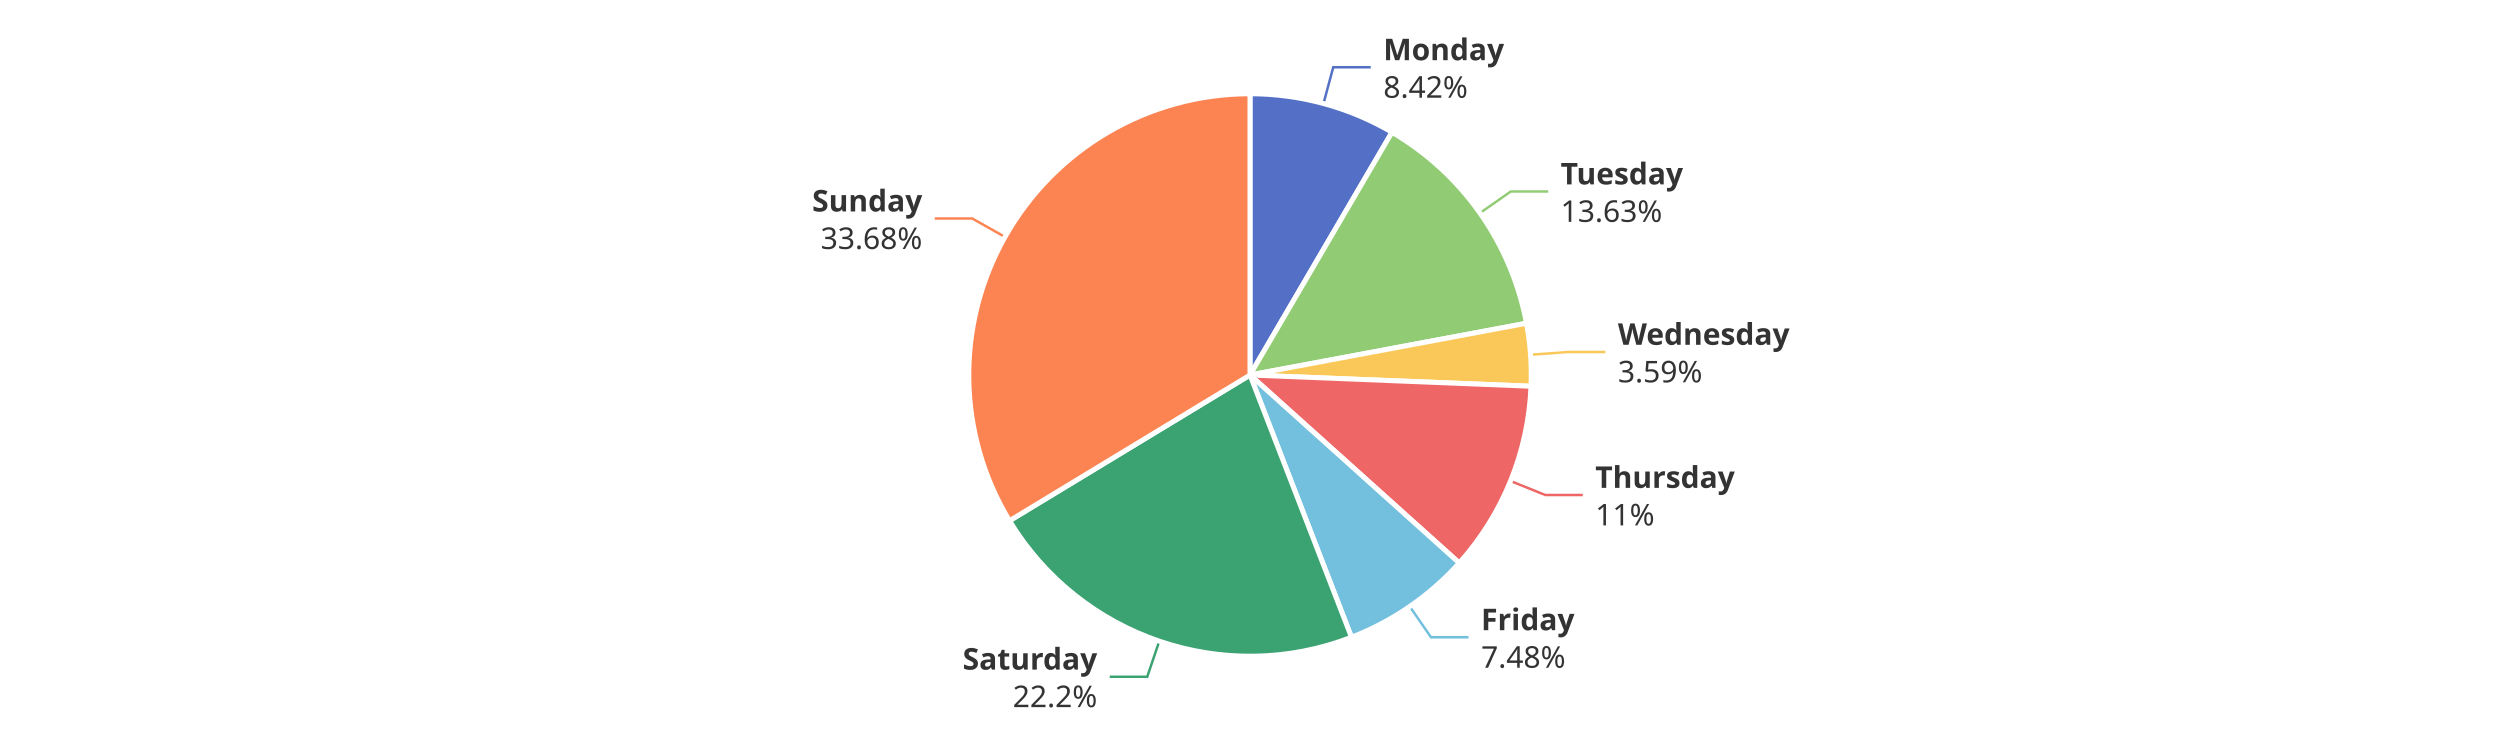
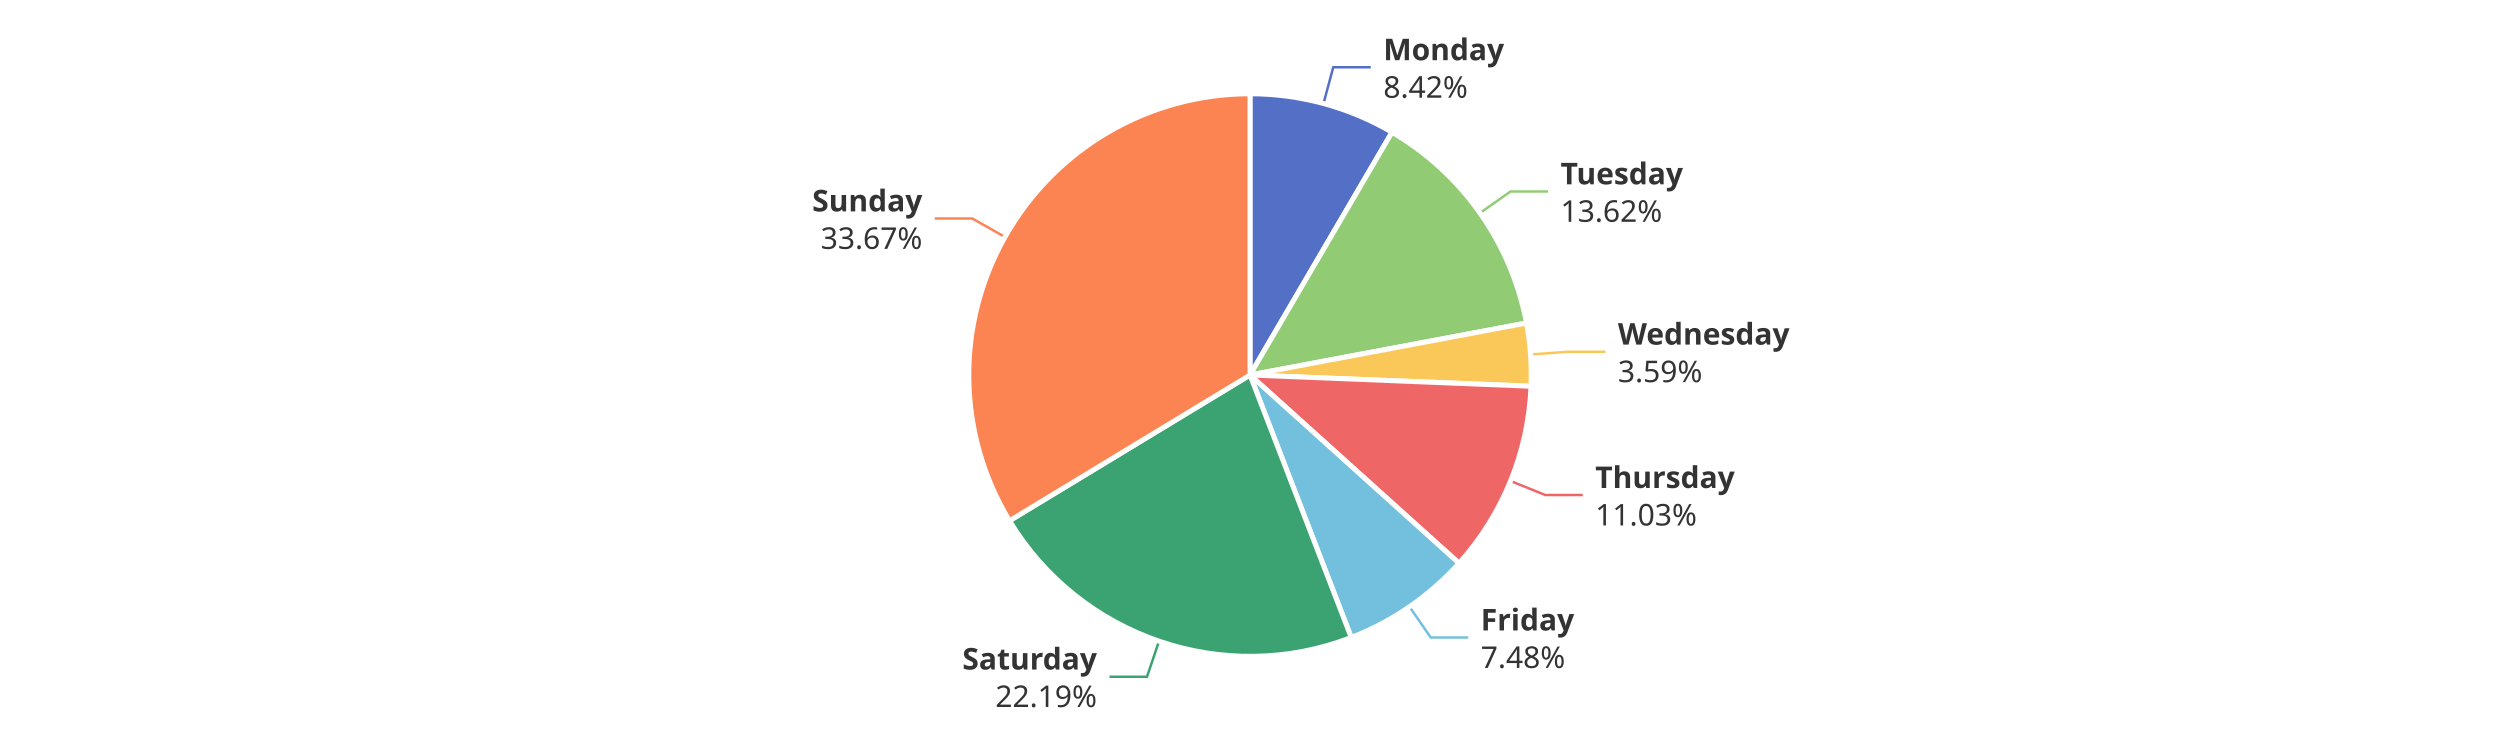
<svg xmlns="http://www.w3.org/2000/svg" width="1000" height="300" version="1.1" baseProfile="full" viewBox="0 0 1000 300">
  <rect width="1000" height="300" x="0" y="0" id="0" fill="#ffffff" />
  <polyline points="529.4 41.4 533.3 26.9 548.3 26.9" fill="none" stroke="#5470c6" />
-   <polyline points="592 85.2 604.3 76.6 619.3 76.6" fill="none" stroke="#91cc75" />
-   <polyline points="612.2 141.9 627.2 140.8 642.2 140.8" fill="none" stroke="#fac858" />
+   <polyline points="592 85.2 604.2 76.6 619.2 76.6" fill="none" stroke="#91cc75" />
+   <polyline points="612.2 141.8 627.2 140.7 642.2 140.7" fill="none" stroke="#fac858" />
  <polyline points="604.2 192.4 618.1 198 633.1 198" fill="none" stroke="#ee6666" />
-   <polyline points="563.9 242.6 572.4 254.9 587.4 254.9" fill="none" stroke="#73c0de" />
-   <polyline points="463.7 256.5 458.9 270.7 443.9 270.7" fill="none" stroke="#3ba272" />
+   <polyline points="563.8 242.7 572.3 255 587.3 255" fill="none" stroke="#73c0de" />
+   <polyline points="463.6 256.5 458.8 270.7 443.8 270.7" fill="none" stroke="#3ba272" />
  <polyline points="402 94.8 388.9 87.4 373.9 87.4" fill="none" stroke="#fc8452" />
  <path d="M500 37.5A112.5 112.5 0 0 1 556.8 52.9L500 150Z" fill="#5470c6" stroke="#fff" stroke-width="2" stroke-linejoin="round" />
-   <path d="M556.8 52.9A112.5 112.5 0 0 1 610.6 129.3L500 150Z" fill="#91cc75" stroke="#fff" stroke-width="2" stroke-linejoin="round" />
-   <path d="M610.6 129.3A112.5 112.5 0 0 1 612.4 154.5L500 150Z" fill="#fac858" stroke="#fff" stroke-width="2" stroke-linejoin="round" />
-   <path d="M612.4 154.5A112.5 112.5 0 0 1 583.7 225.2L500 150Z" fill="#ee6666" stroke="#fff" stroke-width="2" stroke-linejoin="round" />
-   <path d="M583.7 225.2A112.5 112.5 0 0 1 540.6 254.9L500 150Z" fill="#73c0de" stroke="#fff" stroke-width="2" stroke-linejoin="round" />
-   <path d="M540.6 254.9A112.5 112.5 0 0 1 403.8 208.3L500 150Z" fill="#3ba272" stroke="#fff" stroke-width="2" stroke-linejoin="round" />
+   <path d="M556.8 52.9A112.5 112.5 0 0 1 610.6 129.2L500 150Z" fill="#91cc75" stroke="#fff" stroke-width="2" stroke-linejoin="round" />
+   <path d="M610.6 129.2A112.5 112.5 0 0 1 612.4 154.5L500 150Z" fill="#fac858" stroke="#fff" stroke-width="2" stroke-linejoin="round" />
+   <path d="M612.4 154.5A112.5 112.5 0 0 1 583.6 225.3L500 150Z" fill="#ee6666" stroke="#fff" stroke-width="2" stroke-linejoin="round" />
+   <path d="M583.6 225.3A112.5 112.5 0 0 1 540.5 255L500 150Z" fill="#73c0de" stroke="#fff" stroke-width="2" stroke-linejoin="round" />
+   <path d="M540.5 255A112.5 112.5 0 0 1 403.8 208.3L500 150Z" fill="#3ba272" stroke="#fff" stroke-width="2" stroke-linejoin="round" />
  <path d="M403.8 208.3A112.5 112.5 0 0 1 500 37.5L500 150Z" fill="#fc8452" stroke="#fff" stroke-width="2" stroke-linejoin="round" />
  <path d="M0 -15l42.8 0l0 30l-42.8 0Z" transform="translate(553.3379 26.9356)" fill="none" />
  <text dominant-baseline="central" text-anchor="start" style="font-size:12px;font-family:sans-serif;font-weight:bold;" y="-7.5" transform="translate(553.3379 26.9356)" fill="#333" stroke="rgb(255,255,255)" stroke-width="2" paint-order="stroke" stroke-miterlimit="2">Monday</text>
  <text dominant-baseline="central" text-anchor="start" style="font-size:12px;font-family:sans-serif;" y="7.5" transform="translate(553.3379 26.9356)" fill="#333" stroke="rgb(255,255,255)" stroke-width="2" paint-order="stroke" stroke-miterlimit="2">8.42%</text>
-   <path d="M0 -15l46.2 0l0 30l-46.2 0Z" transform="translate(624.252 76.5985)" fill="none" />
-   <text dominant-baseline="central" text-anchor="start" style="font-size:12px;font-family:sans-serif;font-weight:bold;" y="-7.5" transform="translate(624.252 76.5985)" fill="#333" stroke="rgb(255,255,255)" stroke-width="2" paint-order="stroke" stroke-miterlimit="2">Tuesday</text>
-   <text dominant-baseline="central" text-anchor="start" style="font-size:12px;font-family:sans-serif;" y="7.5" transform="translate(624.252 76.5985)" fill="#333" stroke="rgb(255,255,255)" stroke-width="2" paint-order="stroke" stroke-miterlimit="2">13.63%</text>
-   <path d="M0 -15l63.6 0l0 30l-63.6 0Z" transform="translate(647.1658 140.7744)" fill="none" />
-   <text dominant-baseline="central" text-anchor="start" style="font-size:12px;font-family:sans-serif;font-weight:bold;" y="-7.5" transform="translate(647.1658 140.7744)" fill="#333" stroke="rgb(255,255,255)" stroke-width="2" paint-order="stroke" stroke-miterlimit="2">Wednesday</text>
-   <text dominant-baseline="central" text-anchor="start" style="font-size:12px;font-family:sans-serif;" y="7.5" transform="translate(647.1658 140.7744)" fill="#333" stroke="rgb(255,255,255)" stroke-width="2" paint-order="stroke" stroke-miterlimit="2">3.59%</text>
-   <path d="M0 -15l50.2 0l0 30l-50.2 0Z" transform="translate(638.1197 198)" fill="none" />
-   <text dominant-baseline="central" text-anchor="start" style="font-size:12px;font-family:sans-serif;font-weight:bold;" y="-7.5" transform="translate(638.1197 198)" fill="#333" stroke="rgb(255,255,255)" stroke-width="2" paint-order="stroke" stroke-miterlimit="2">Thursday</text>
-   <text dominant-baseline="central" text-anchor="start" style="font-size:12px;font-family:sans-serif;" y="7.5" transform="translate(638.1197 198)" fill="#333" stroke="rgb(255,255,255)" stroke-width="2" paint-order="stroke" stroke-miterlimit="2">11%</text>
-   <path d="M0 -15l34.2 0l0 30l-34.2 0Z" transform="translate(592.4321 254.9278)" fill="none" />
-   <text dominant-baseline="central" text-anchor="start" style="font-size:12px;font-family:sans-serif;font-weight:bold;" y="-7.5" transform="translate(592.4321 254.9278)" fill="#333" stroke="rgb(255,255,255)" stroke-width="2" paint-order="stroke" stroke-miterlimit="2">Friday</text>
-   <text dominant-baseline="central" text-anchor="start" style="font-size:12px;font-family:sans-serif;" y="7.5" transform="translate(592.4321 254.9278)" fill="#333" stroke="rgb(255,255,255)" stroke-width="2" paint-order="stroke" stroke-miterlimit="2">7.48%</text>
-   <path d="M-48.2 -15l48.2 0l0 30l-48.2 0Z" transform="translate(438.8861 270.6893)" fill="none" />
-   <text dominant-baseline="central" text-anchor="end" style="font-size:12px;font-family:sans-serif;font-weight:bold;" y="-7.5" transform="translate(438.8861 270.6893)" fill="#333" stroke="rgb(255,255,255)" stroke-width="2" paint-order="stroke" stroke-miterlimit="2">Saturday</text>
-   <text dominant-baseline="central" text-anchor="end" style="font-size:12px;font-family:sans-serif;" y="7.5" transform="translate(438.8861 270.6893)" fill="#333" stroke="rgb(255,255,255)" stroke-width="2" paint-order="stroke" stroke-miterlimit="2">22.2%</text>
-   <path d="M-40.9 -15l40.9 0l0 30l-40.9 0Z" transform="translate(368.9071 87.4332)" fill="none" />
-   <text dominant-baseline="central" text-anchor="end" style="font-size:12px;font-family:sans-serif;font-weight:bold;" y="-7.5" transform="translate(368.9071 87.4332)" fill="#333" stroke="rgb(255,255,255)" stroke-width="2" paint-order="stroke" stroke-miterlimit="2">Sunday</text>
-   <text dominant-baseline="central" text-anchor="end" style="font-size:12px;font-family:sans-serif;" y="7.5" transform="translate(368.9071 87.4332)" fill="#333" stroke="rgb(255,255,255)" stroke-width="2" paint-order="stroke" stroke-miterlimit="2">33.68%</text>
+   <path d="M0 -15l46.2 0l0 30l-46.2 0Z" transform="translate(624.2289 76.5658)" fill="none" />
+   <text dominant-baseline="central" text-anchor="start" style="font-size:12px;font-family:sans-serif;font-weight:bold;" y="-7.5" transform="translate(624.2289 76.5658)" fill="#333" stroke="rgb(255,255,255)" stroke-width="2" paint-order="stroke" stroke-miterlimit="2">Tuesday</text>
+   <text dominant-baseline="central" text-anchor="start" style="font-size:12px;font-family:sans-serif;" y="7.5" transform="translate(624.2289 76.5658)" fill="#333" stroke="rgb(255,255,255)" stroke-width="2" paint-order="stroke" stroke-miterlimit="2">13.62%</text>
+   <path d="M0 -15l63.6 0l0 30l-63.6 0Z" transform="translate(647.16 140.6945)" fill="none" />
+   <text dominant-baseline="central" text-anchor="start" style="font-size:12px;font-family:sans-serif;font-weight:bold;" y="-7.5" transform="translate(647.16 140.6945)" fill="#333" stroke="rgb(255,255,255)" stroke-width="2" paint-order="stroke" stroke-miterlimit="2">Wednesday</text>
+   <text dominant-baseline="central" text-anchor="start" style="font-size:12px;font-family:sans-serif;" y="7.5" transform="translate(647.16 140.6945)" fill="#333" stroke="rgb(255,255,255)" stroke-width="2" paint-order="stroke" stroke-miterlimit="2">3.59%</text>
+   <path d="M0 -15l50.2 0l0 30l-50.2 0Z" transform="translate(638.1046 198.0371)" fill="none" />
+   <text dominant-baseline="central" text-anchor="start" style="font-size:12px;font-family:sans-serif;font-weight:bold;" y="-7.5" transform="translate(638.1046 198.0371)" fill="#333" stroke="rgb(255,255,255)" stroke-width="2" paint-order="stroke" stroke-miterlimit="2">Thursday</text>
+   <text dominant-baseline="central" text-anchor="start" style="font-size:12px;font-family:sans-serif;" y="7.5" transform="translate(638.1046 198.0371)" fill="#333" stroke="rgb(255,255,255)" stroke-width="2" paint-order="stroke" stroke-miterlimit="2">11.03%</text>
+   <path d="M0 -15l34.2 0l0 30l-34.2 0Z" transform="translate(592.3001 255.0188)" fill="none" />
+   <text dominant-baseline="central" text-anchor="start" style="font-size:12px;font-family:sans-serif;font-weight:bold;" y="-7.5" transform="translate(592.3001 255.0188)" fill="#333" stroke="rgb(255,255,255)" stroke-width="2" paint-order="stroke" stroke-miterlimit="2">Friday</text>
+   <text dominant-baseline="central" text-anchor="start" style="font-size:12px;font-family:sans-serif;" y="7.5" transform="translate(592.3001 255.0188)" fill="#333" stroke="rgb(255,255,255)" stroke-width="2" paint-order="stroke" stroke-miterlimit="2">7.48%</text>
+   <path d="M-48.2 -15l48.2 0l0 30l-48.2 0Z" transform="translate(438.7724 270.6505)" fill="none" />
+   <text dominant-baseline="central" text-anchor="end" style="font-size:12px;font-family:sans-serif;font-weight:bold;" y="-7.5" transform="translate(438.7724 270.6505)" fill="#333" stroke="rgb(255,255,255)" stroke-width="2" paint-order="stroke" stroke-miterlimit="2">Saturday</text>
+   <text dominant-baseline="central" text-anchor="end" style="font-size:12px;font-family:sans-serif;" y="7.5" transform="translate(438.7724 270.6505)" fill="#333" stroke="rgb(255,255,255)" stroke-width="2" paint-order="stroke" stroke-miterlimit="2">22.19%</text>
+   <path d="M-40.9 -15l40.9 0l0 30l-40.9 0Z" transform="translate(368.9267 87.3983)" fill="none" />
+   <text dominant-baseline="central" text-anchor="end" style="font-size:12px;font-family:sans-serif;font-weight:bold;" y="-7.5" transform="translate(368.9267 87.3983)" fill="#333" stroke="rgb(255,255,255)" stroke-width="2" paint-order="stroke" stroke-miterlimit="2">Sunday</text>
+   <text dominant-baseline="central" text-anchor="end" style="font-size:12px;font-family:sans-serif;" y="7.5" transform="translate(368.9267 87.3983)" fill="#333" stroke="rgb(255,255,255)" stroke-width="2" paint-order="stroke" stroke-miterlimit="2">33.67%</text>
</svg>
